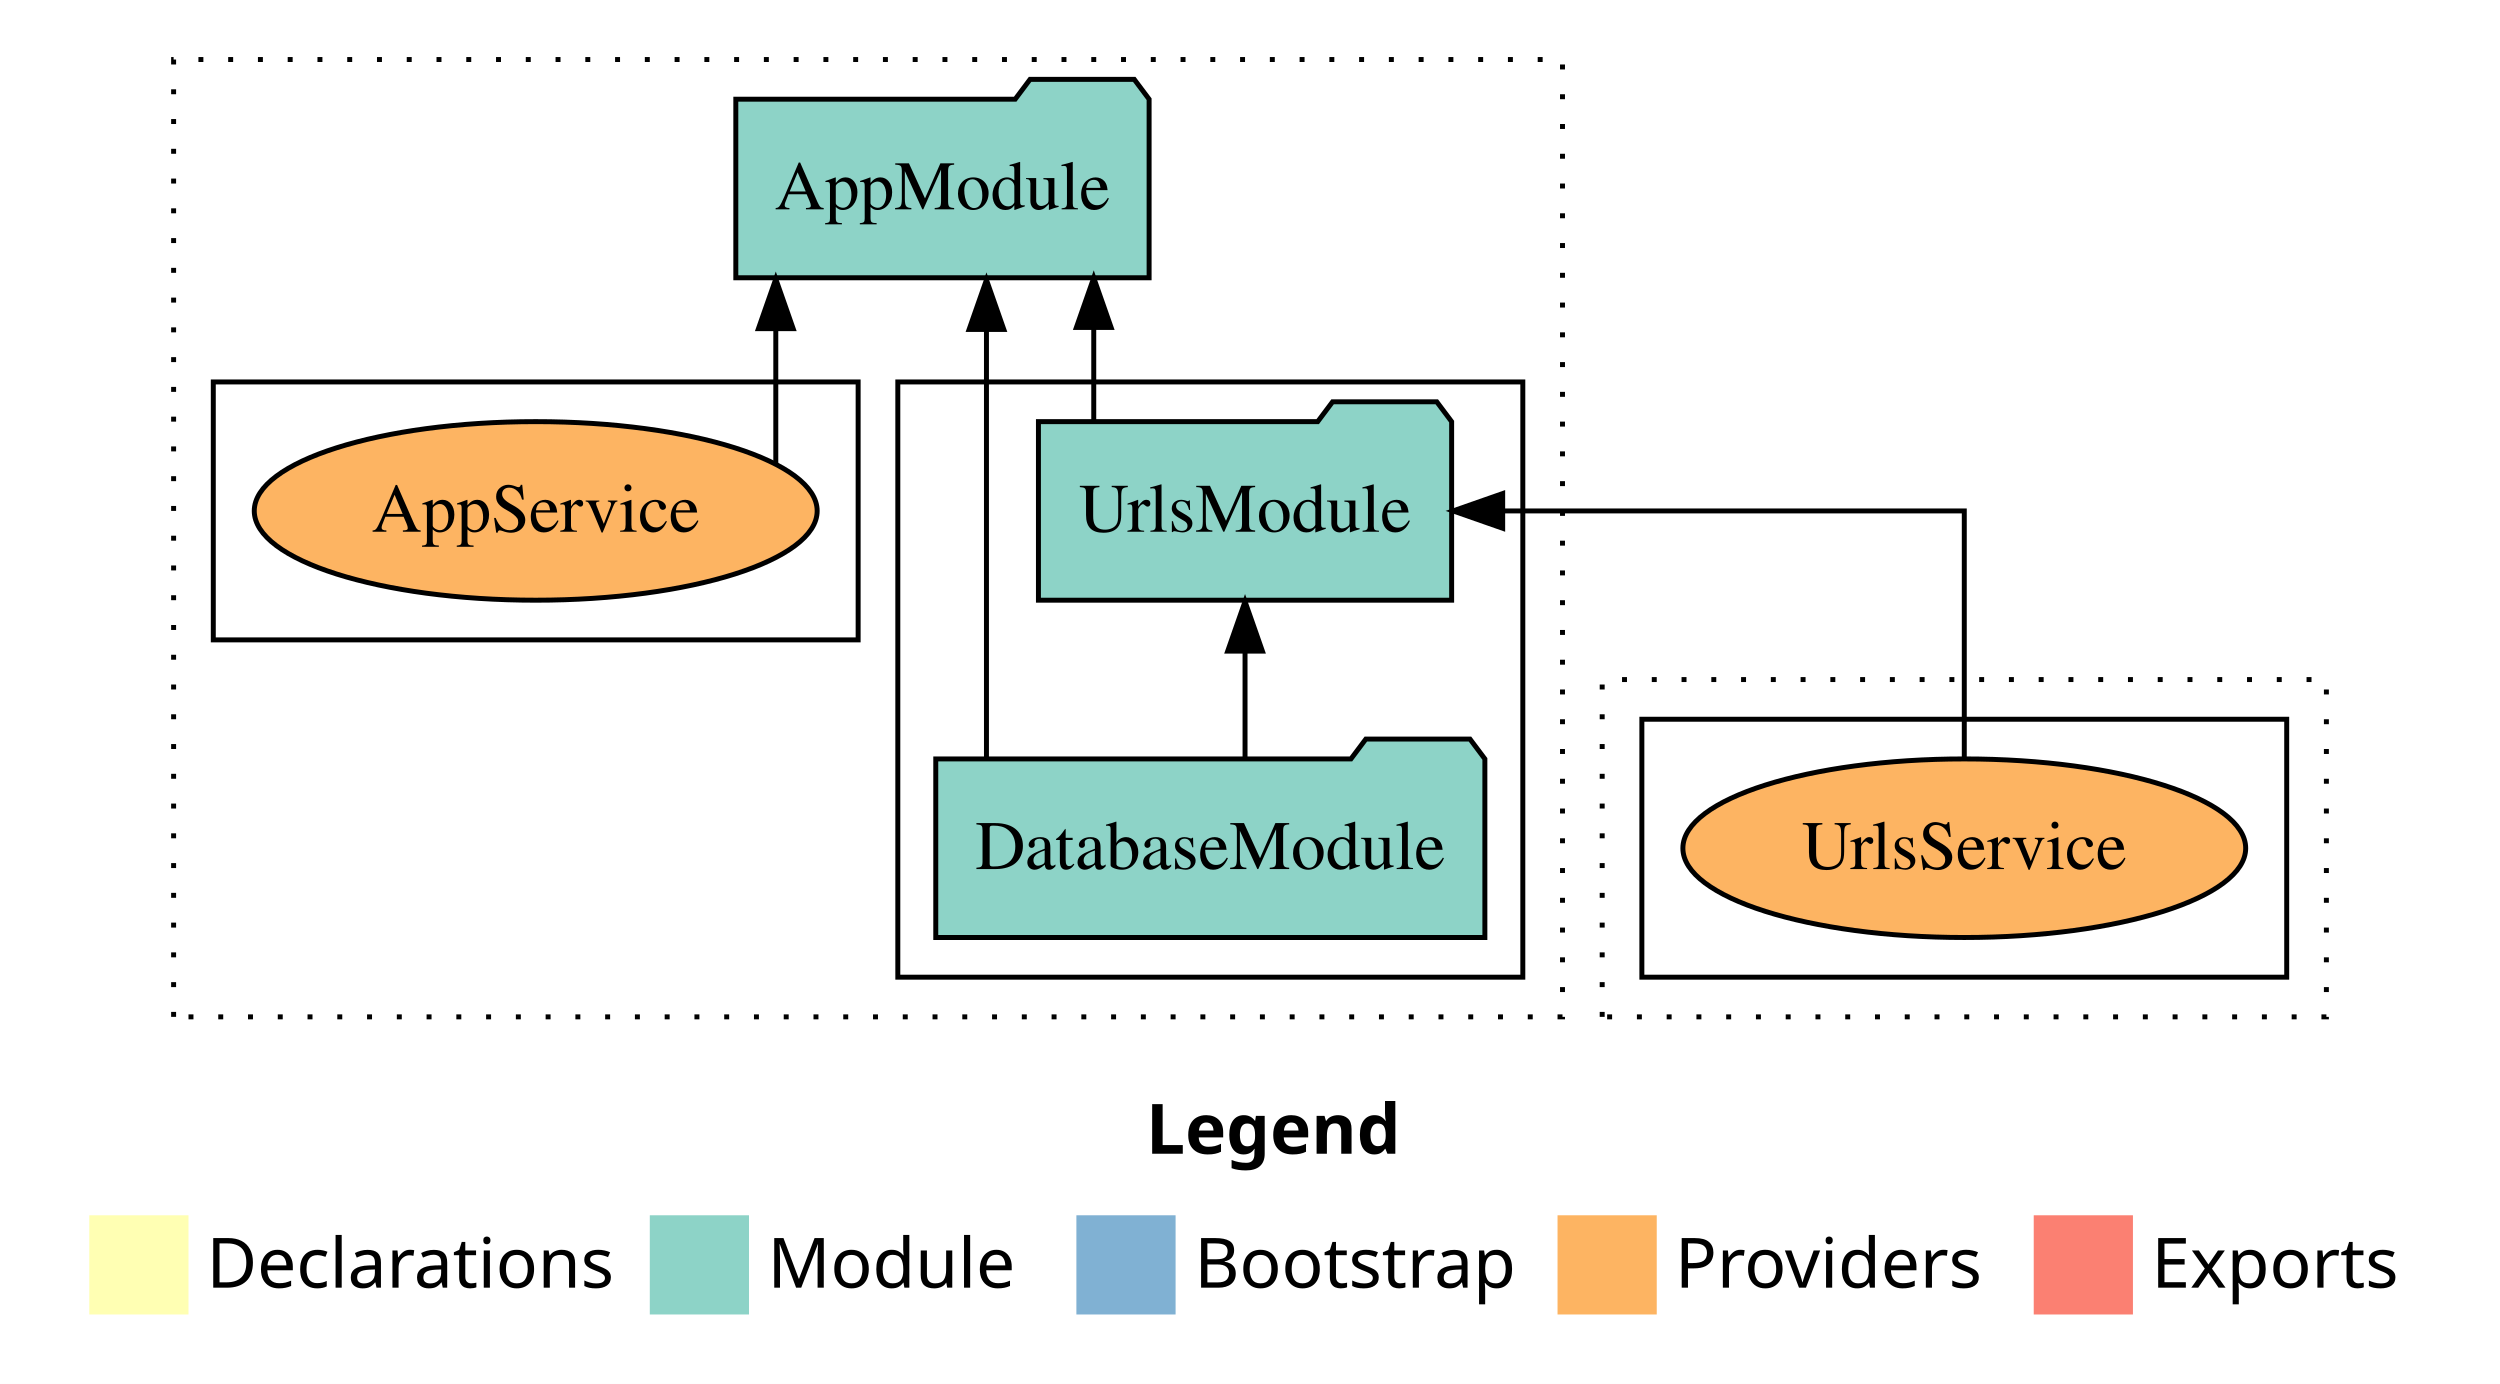
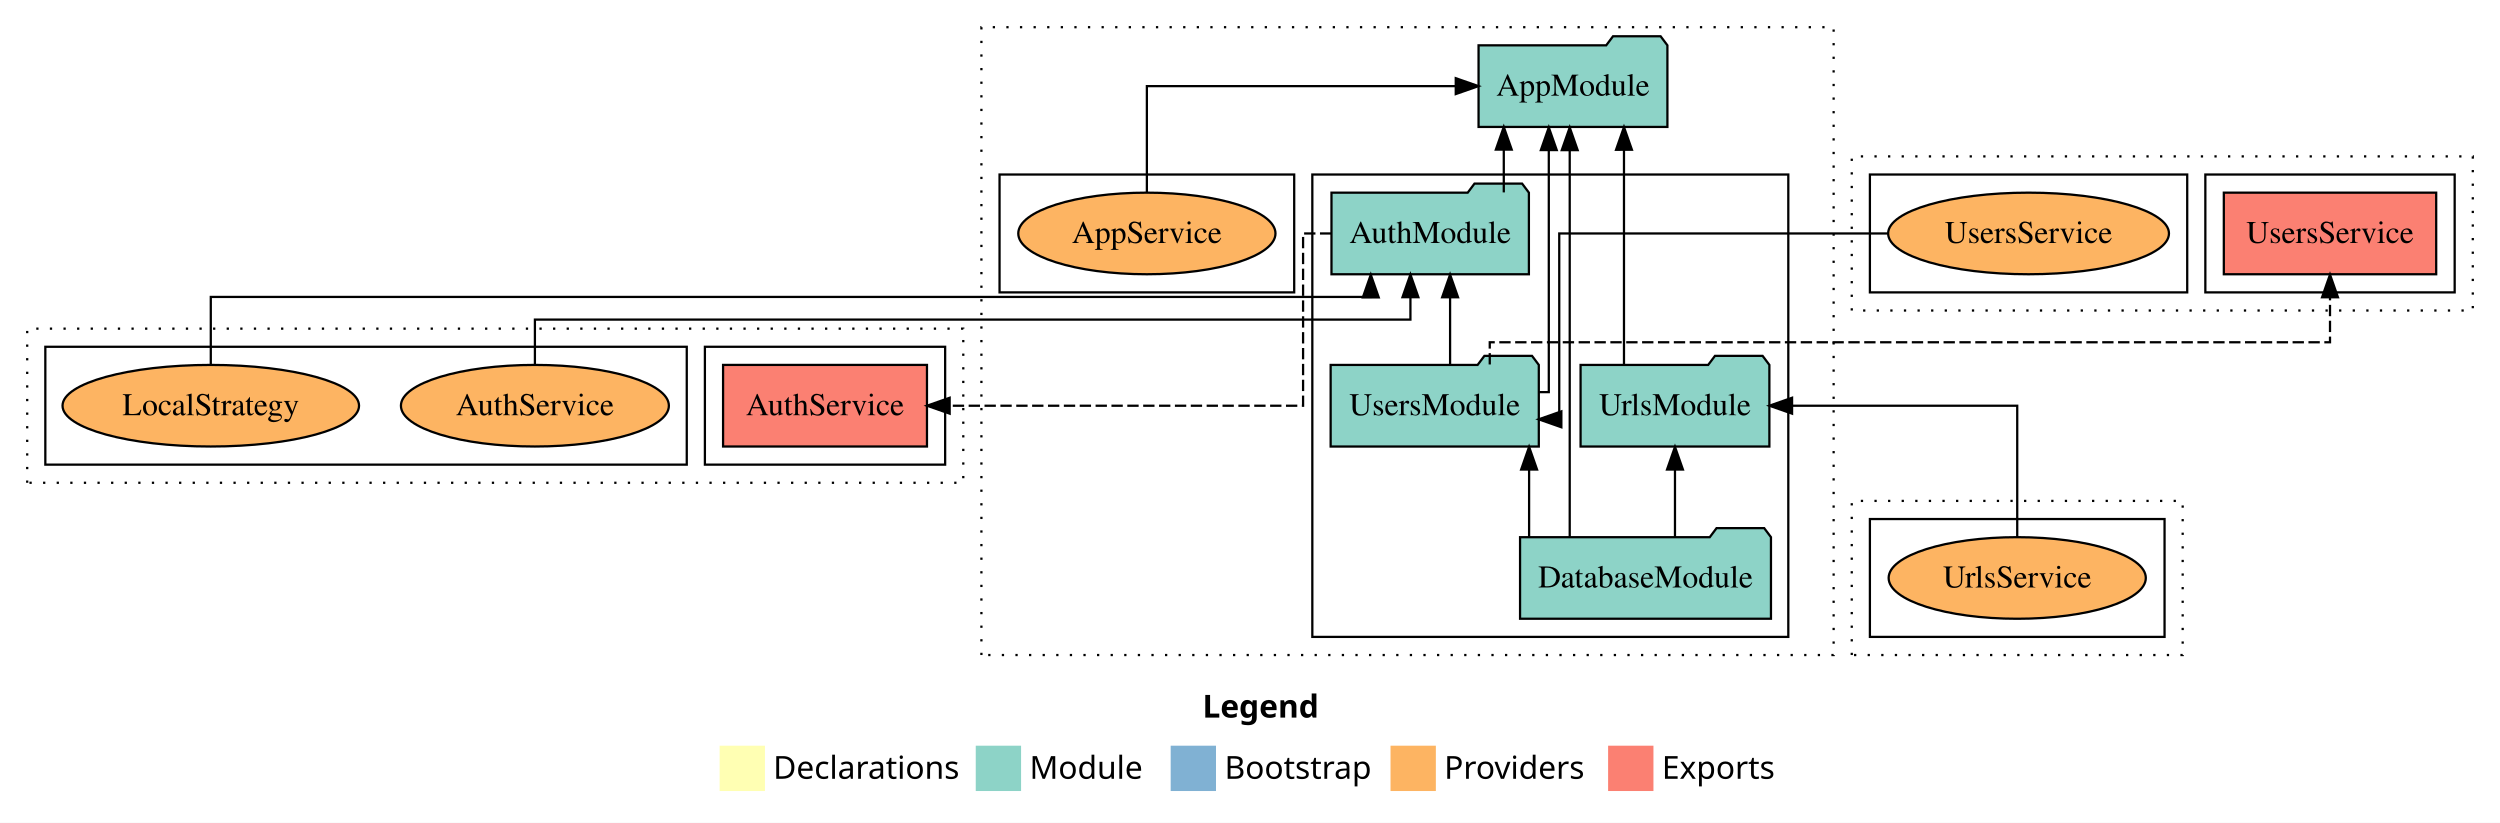
- <svg xmlns="http://www.w3.org/2000/svg" width="504pt" height="279pt" viewBox="0.00 0.00 504.00 279.00">
-   <g id="graph0" class="graph" transform="scale(1 1) rotate(0) translate(4 275)">
-     <polygon fill="white" stroke="transparent" points="-4,4 -4,-275 500,-275 500,4 -4,4" />
-     <text text-anchor="start" x="227.01" y="-42.4" font-family="Times-12" font-weight="bold" font-size="14.00">Legend</text>
-     <polygon fill="#ffffb3" stroke="transparent" points="14,-10 14,-30 34,-30 34,-10 14,-10" />
-     <text text-anchor="start" x="37.63" y="-15.4" font-family="Times-12" font-size="14.00">  Declarations</text>
-     <polygon fill="#8dd3c7" stroke="transparent" points="127,-10 127,-30 147,-30 147,-10 127,-10" />
-     <text text-anchor="start" x="150.73" y="-15.4" font-family="Times-12" font-size="14.00">  Module</text>
-     <polygon fill="#80b1d3" stroke="transparent" points="213,-10 213,-30 233,-30 233,-10 213,-10" />
-     <text text-anchor="start" x="236.78" y="-15.4" font-family="Times-12" font-size="14.00">  Bootstrap</text>
-     <polygon fill="#fdb462" stroke="transparent" points="310,-10 310,-30 330,-30 330,-10 310,-10" />
-     <text text-anchor="start" x="333.67" y="-15.4" font-family="Times-12" font-size="14.00">  Providers</text>
-     <polygon fill="#fb8072" stroke="transparent" points="406,-10 406,-30 426,-30 426,-10 406,-10" />
-     <text text-anchor="start" x="429.73" y="-15.4" font-family="Times-12" font-size="14.00">  Exports</text>
+ <svg xmlns="http://www.w3.org/2000/svg" width="1103pt" height="363pt" viewBox="0.00 0.00 1103.00 363.00">
+   <g id="graph0" class="graph" transform="scale(1 1) rotate(0) translate(4 359)">
+     <polygon fill="white" stroke="transparent" points="-4,4 -4,-359 1099,-359 1099,4 -4,4" />
+     <text text-anchor="start" x="526.51" y="-42.4" font-family="Times-12" font-weight="bold" font-size="14.00">Legend</text>
+     <polygon fill="#ffffb3" stroke="transparent" points="313.5,-10 313.5,-30 333.5,-30 333.5,-10 313.5,-10" />
+     <text text-anchor="start" x="337.13" y="-15.4" font-family="Times-12" font-size="14.00">  Declarations</text>
+     <polygon fill="#8dd3c7" stroke="transparent" points="426.5,-10 426.5,-30 446.5,-30 446.5,-10 426.5,-10" />
+     <text text-anchor="start" x="450.23" y="-15.4" font-family="Times-12" font-size="14.00">  Module</text>
+     <polygon fill="#80b1d3" stroke="transparent" points="512.5,-10 512.5,-30 532.5,-30 532.5,-10 512.5,-10" />
+     <text text-anchor="start" x="536.28" y="-15.4" font-family="Times-12" font-size="14.00">  Bootstrap</text>
+     <polygon fill="#fdb462" stroke="transparent" points="609.5,-10 609.5,-30 629.5,-30 629.5,-10 609.5,-10" />
+     <text text-anchor="start" x="633.17" y="-15.4" font-family="Times-12" font-size="14.00">  Providers</text>
+     <polygon fill="#fb8072" stroke="transparent" points="705.5,-10 705.5,-30 725.5,-30 725.5,-10 705.5,-10" />
+     <text text-anchor="start" x="729.23" y="-15.4" font-family="Times-12" font-size="14.00">  Exports</text>
    <g id="clust1" class="cluster">
-       <polygon fill="none" stroke="black" stroke-dasharray="1,5" points="31,-70 31,-263 311,-263 311,-70 31,-70" />
+       <polygon fill="none" stroke="black" stroke-dasharray="1,5" points="429,-70 429,-347 805,-347 805,-70 429,-70" />
    </g>
    <g id="clust3" class="cluster">
-       <polygon fill="none" stroke="black" points="177,-78 177,-198 303,-198 303,-78 177,-78" />
+       <polygon fill="none" stroke="black" points="575,-78 575,-282 785,-282 785,-78 575,-78" />
    </g>
    <g id="clust6" class="cluster">
-       <polygon fill="none" stroke="black" points="39,-146 39,-198 169,-198 169,-146 39,-146" />
+       <polygon fill="none" stroke="black" points="437,-230 437,-282 567,-282 567,-230 437,-230" />
    </g>
-     <g id="clust13" class="cluster">
-       <polygon fill="none" stroke="black" stroke-dasharray="1,5" points="319,-70 319,-138 465,-138 465,-70 319,-70" />
+     <g id="clust7" class="cluster">
+       <polygon fill="none" stroke="black" stroke-dasharray="1,5" points="8,-146 8,-214 421,-214 421,-146 8,-146" />
    </g>
-     <g id="clust18" class="cluster">
-       <polygon fill="none" stroke="black" points="327,-78 327,-130 457,-130 457,-78 327,-78" />
+     <g id="clust10" class="cluster">
+       <polygon fill="none" stroke="black" points="307,-154 307,-206 413,-206 413,-154 307,-154" />
+     </g>
+     <g id="clust12" class="cluster">
+       <polygon fill="none" stroke="black" points="16,-154 16,-206 299,-206 299,-154 16,-154" />
+     </g>
+     <g id="clust19" class="cluster">
+       <polygon fill="none" stroke="black" stroke-dasharray="1,5" points="813,-70 813,-138 959,-138 959,-70 813,-70" />
+     </g>
+     <g id="clust24" class="cluster">
+       <polygon fill="none" stroke="black" points="821,-78 821,-130 951,-130 951,-78 821,-78" />
+     </g>
+     <g id="clust25" class="cluster">
+       <polygon fill="none" stroke="black" stroke-dasharray="1,5" points="813,-222 813,-290 1087,-290 1087,-222 813,-222" />
+     </g>
+     <g id="clust28" class="cluster">
+       <polygon fill="none" stroke="black" points="969,-230 969,-282 1079,-282 1079,-230 969,-230" />
+     </g>
+     <g id="clust30" class="cluster">
+       <polygon fill="none" stroke="black" points="821,-230 821,-282 961,-282 961,-230 821,-230" />
    </g>
    <g id="node1" class="node">
-       <polygon fill="#8dd3c7" stroke="black" points="295.35,-122 292.35,-126 271.35,-126 268.35,-122 184.65,-122 184.65,-86 295.35,-86 295.35,-122" />
-       <text text-anchor="middle" x="240" y="-99.8" font-family="Times,serif" font-size="14.00">DatabaseModule</text>
+       <polygon fill="#8dd3c7" stroke="black" points="670.55,-274 667.55,-278 646.55,-278 643.55,-274 583.45,-274 583.45,-238 670.55,-238 670.55,-274" />
+       <text text-anchor="middle" x="627" y="-251.8" font-family="Times,serif" font-size="14.00">AuthModule</text>
+     </g>
+     <g id="node5" class="node">
+       <polygon fill="#8dd3c7" stroke="black" points="731.66,-339 728.66,-343 707.66,-343 704.66,-339 648.34,-339 648.34,-303 731.66,-303 731.66,-339" />
+       <text text-anchor="middle" x="690" y="-316.8" font-family="Times,serif" font-size="14.00">AppModule</text>
+     </g>
+     <g id="edge1" class="edge">
+       <path fill="none" stroke="black" d="M659.47,-274.11C659.47,-274.11 659.47,-292.99 659.47,-292.99" />
+       <polygon fill="black" stroke="black" points="655.97,-292.99 659.47,-302.99 662.97,-292.99 655.97,-292.99" />
+     </g>
+     <g id="node7" class="node">
+       <polygon fill="#fb8072" stroke="black" points="404.98,-198 315.02,-198 315.02,-162 404.98,-162 404.98,-198" />
+       <text text-anchor="middle" x="360" y="-175.8" font-family="Times,serif" font-size="14.00">AuthService </text>
+     </g>
+     <g id="edge7" class="edge">
+       <path fill="none" stroke="black" stroke-dasharray="5,2" d="M583.37,-256C576.13,-256 570.92,-256 570.92,-256 570.92,-256 570.92,-180 570.92,-180 570.92,-180 414.99,-180 414.99,-180" />
+       <polygon fill="black" stroke="black" points="414.99,-176.5 404.99,-180 414.99,-183.5 414.99,-176.5" />
    </g>
    <g id="node2" class="node">
-       <polygon fill="#8dd3c7" stroke="black" points="288.65,-190 285.65,-194 264.65,-194 261.65,-190 205.35,-190 205.35,-154 288.65,-154 288.65,-190" />
-       <text text-anchor="middle" x="247" y="-167.8" font-family="Times,serif" font-size="14.00">UrlsModule</text>
+       <polygon fill="#8dd3c7" stroke="black" points="777.35,-122 774.35,-126 753.35,-126 750.35,-122 666.65,-122 666.65,-86 777.35,-86 777.35,-122" />
+       <text text-anchor="middle" x="722" y="-99.8" font-family="Times,serif" font-size="14.00">DatabaseModule</text>
+     </g>
+     <g id="node3" class="node">
+       <polygon fill="#8dd3c7" stroke="black" points="776.65,-198 773.65,-202 752.65,-202 749.65,-198 693.35,-198 693.35,-162 776.65,-162 776.65,-198" />
+       <text text-anchor="middle" x="735" y="-175.8" font-family="Times,serif" font-size="14.00">UrlsModule</text>
+     </g>
+     <g id="edge10" class="edge">
+       <path fill="none" stroke="black" d="M735,-122.01C735,-122.01 735,-151.85 735,-151.85" />
+       <polygon fill="black" stroke="black" points="731.5,-151.85 735,-161.85 738.5,-151.85 731.5,-151.85" />
+     </g>
+     <g id="node4" class="node">
+       <polygon fill="#8dd3c7" stroke="black" points="674.92,-198 671.92,-202 650.92,-202 647.92,-198 583.08,-198 583.08,-162 674.92,-162 674.92,-198" />
+       <text text-anchor="middle" x="629" y="-175.8" font-family="Times,serif" font-size="14.00">UsersModule</text>
+     </g>
+     <g id="edge12" class="edge">
+       <path fill="none" stroke="black" d="M670.64,-122.01C670.64,-122.01 670.64,-151.85 670.64,-151.85" />
+       <polygon fill="black" stroke="black" points="667.14,-151.85 670.64,-161.85 674.14,-151.85 667.14,-151.85" />
+     </g>
+     <g id="edge2" class="edge">
+       <path fill="none" stroke="black" d="M688.56,-122.13C688.56,-122.13 688.56,-292.77 688.56,-292.77" />
+       <polygon fill="black" stroke="black" points="685.06,-292.77 688.56,-302.77 692.06,-292.77 685.06,-292.77" />
+     </g>
+     <g id="edge3" class="edge">
+       <path fill="none" stroke="black" d="M712.5,-198.14C712.5,-198.14 712.5,-292.93 712.5,-292.93" />
+       <polygon fill="black" stroke="black" points="709,-292.92 712.5,-302.93 716,-292.93 709,-292.92" />
+     </g>
+     <g id="edge6" class="edge">
+       <path fill="none" stroke="black" d="M635.78,-198.01C635.78,-198.01 635.78,-227.85 635.78,-227.85" />
+       <polygon fill="black" stroke="black" points="632.28,-227.85 635.78,-237.85 639.28,-227.85 632.28,-227.85" />
    </g>
    <g id="edge4" class="edge">
-       <path fill="none" stroke="black" d="M247,-122.22C247,-122.22 247,-143.73 247,-143.73" />
-       <polygon fill="black" stroke="black" points="243.5,-143.73 247,-153.73 250.5,-143.73 243.5,-143.73" />
+       <path fill="none" stroke="black" d="M675.04,-186C677.7,-186 679.33,-186 679.33,-186 679.33,-186 679.33,-292.79 679.33,-292.79" />
+       <polygon fill="black" stroke="black" points="675.83,-292.79 679.33,-302.79 682.83,-292.79 675.83,-292.79" />
    </g>
-     <g id="node3" class="node">
-       <polygon fill="#8dd3c7" stroke="black" points="227.66,-255 224.66,-259 203.66,-259 200.66,-255 144.34,-255 144.34,-219 227.66,-219 227.66,-255" />
-       <text text-anchor="middle" x="186" y="-232.8" font-family="Times,serif" font-size="14.00">AppModule</text>
+     <g id="node11" class="node">
+       <polygon fill="#fb8072" stroke="black" points="1070.85,-274 977.15,-274 977.15,-238 1070.85,-238 1070.85,-274" />
+       <text text-anchor="middle" x="1024" y="-251.8" font-family="Times,serif" font-size="14.00">UsersService </text>
    </g>
-     <g id="edge1" class="edge">
-       <path fill="none" stroke="black" d="M194.87,-122.21C194.87,-122.21 194.87,-208.58 194.87,-208.58" />
-       <polygon fill="black" stroke="black" points="191.37,-208.58 194.87,-218.58 198.37,-208.58 191.37,-208.58" />
+     <g id="edge13" class="edge">
+       <path fill="none" stroke="black" stroke-dasharray="5,2" d="M653.28,-198.21C653.28,-203.55 653.28,-208 653.28,-208 653.28,-208 1024,-208 1024,-208 1024,-208 1024,-227.85 1024,-227.85" />
+       <polygon fill="black" stroke="black" points="1020.5,-227.85 1024,-237.85 1027.5,-227.85 1020.5,-227.85" />
    </g>
-     <g id="edge2" class="edge">
-       <path fill="none" stroke="black" d="M216.5,-190.11C216.5,-190.11 216.5,-208.99 216.5,-208.99" />
-       <polygon fill="black" stroke="black" points="213,-208.99 216.5,-218.99 220,-208.99 213,-208.99" />
-     </g>
-     <g id="node4" class="node">
-       <ellipse fill="#fdb462" stroke="black" cx="104" cy="-172" rx="56.74" ry="18" />
-       <text text-anchor="middle" x="104" y="-167.8" font-family="Times,serif" font-size="14.00">AppService</text>
-     </g>
-     <g id="edge3" class="edge">
-       <path fill="none" stroke="black" d="M152.4,-181.59C152.4,-181.59 152.4,-208.75 152.4,-208.75" />
-       <polygon fill="black" stroke="black" points="148.9,-208.75 152.4,-218.75 155.9,-208.75 148.9,-208.75" />
-     </g>
-     <g id="node5" class="node">
-       <ellipse fill="#fdb462" stroke="black" cx="392" cy="-104" rx="56.73" ry="18" />
-       <text text-anchor="middle" x="392" y="-99.8" font-family="Times,serif" font-size="14.00">UrlsService</text>
+     <g id="node6" class="node">
+       <ellipse fill="#fdb462" stroke="black" cx="502" cy="-256" rx="56.74" ry="18" />
+       <text text-anchor="middle" x="502" y="-251.8" font-family="Times,serif" font-size="14.00">AppService</text>
    </g>
    <g id="edge5" class="edge">
-       <path fill="none" stroke="black" d="M392,-122.22C392,-142.37 392,-172 392,-172 392,-172 298.94,-172 298.94,-172" />
-       <polygon fill="black" stroke="black" points="298.94,-168.5 288.94,-172 298.94,-175.5 298.94,-168.5" />
+       <path fill="none" stroke="black" d="M502,-274.11C502,-293.34 502,-321 502,-321 502,-321 638.28,-321 638.28,-321" />
+       <polygon fill="black" stroke="black" points="638.28,-324.5 648.28,-321 638.28,-317.5 638.28,-324.5" />
+     </g>
+     <g id="node8" class="node">
+       <ellipse fill="#fdb462" stroke="black" cx="232" cy="-180" rx="59.11" ry="18" />
+       <text text-anchor="middle" x="232" y="-175.8" font-family="Times,serif" font-size="14.00">AuthService</text>
+     </g>
+     <g id="edge8" class="edge">
+       <path fill="none" stroke="black" d="M232,-198.11C232,-207.9 232,-218 232,-218 232,-218 618.28,-218 618.28,-218 618.28,-218 618.28,-227.89 618.28,-227.89" />
+       <polygon fill="black" stroke="black" points="614.78,-227.89 618.28,-237.89 621.78,-227.89 614.78,-227.89" />
+     </g>
+     <g id="node9" class="node">
+       <ellipse fill="#fdb462" stroke="black" cx="89" cy="-180" rx="65.41" ry="18" />
+       <text text-anchor="middle" x="89" y="-175.8" font-family="Times,serif" font-size="14.00">LocalStrategy</text>
+     </g>
+     <g id="edge9" class="edge">
+       <path fill="none" stroke="black" d="M89,-198.15C89,-211.74 89,-228 89,-228 89,-228 600.79,-228 600.79,-228 600.79,-228 600.79,-228.98 600.79,-228.98" />
+       <polygon fill="black" stroke="black" points="597.29,-227.79 600.79,-237.79 604.29,-227.79 597.29,-227.79" />
+     </g>
+     <g id="node10" class="node">
+       <ellipse fill="#fdb462" stroke="black" cx="886" cy="-104" rx="56.73" ry="18" />
+       <text text-anchor="middle" x="886" y="-99.8" font-family="Times,serif" font-size="14.00">UrlsService</text>
+     </g>
+     <g id="edge11" class="edge">
+       <path fill="none" stroke="black" d="M886,-122.01C886,-144.49 886,-180 886,-180 886,-180 786.66,-180 786.66,-180" />
+       <polygon fill="black" stroke="black" points="786.66,-176.5 776.66,-180 786.66,-183.5 786.66,-176.5" />
+     </g>
+     <g id="node12" class="node">
+       <ellipse fill="#fdb462" stroke="black" cx="891" cy="-256" rx="61.95" ry="18" />
+       <text text-anchor="middle" x="891" y="-251.8" font-family="Times,serif" font-size="14.00">UsersService</text>
+     </g>
+     <g id="edge14" class="edge">
+       <path fill="none" stroke="black" d="M828.88,-256C767.89,-256 683.94,-256 683.94,-256 683.94,-256 683.94,-174 683.94,-174 683.94,-174 683.03,-174 683.03,-174" />
+       <polygon fill="black" stroke="black" points="684.87,-170.5 674.87,-174 684.87,-177.5 684.87,-170.5" />
    </g>
  </g>
</svg>
